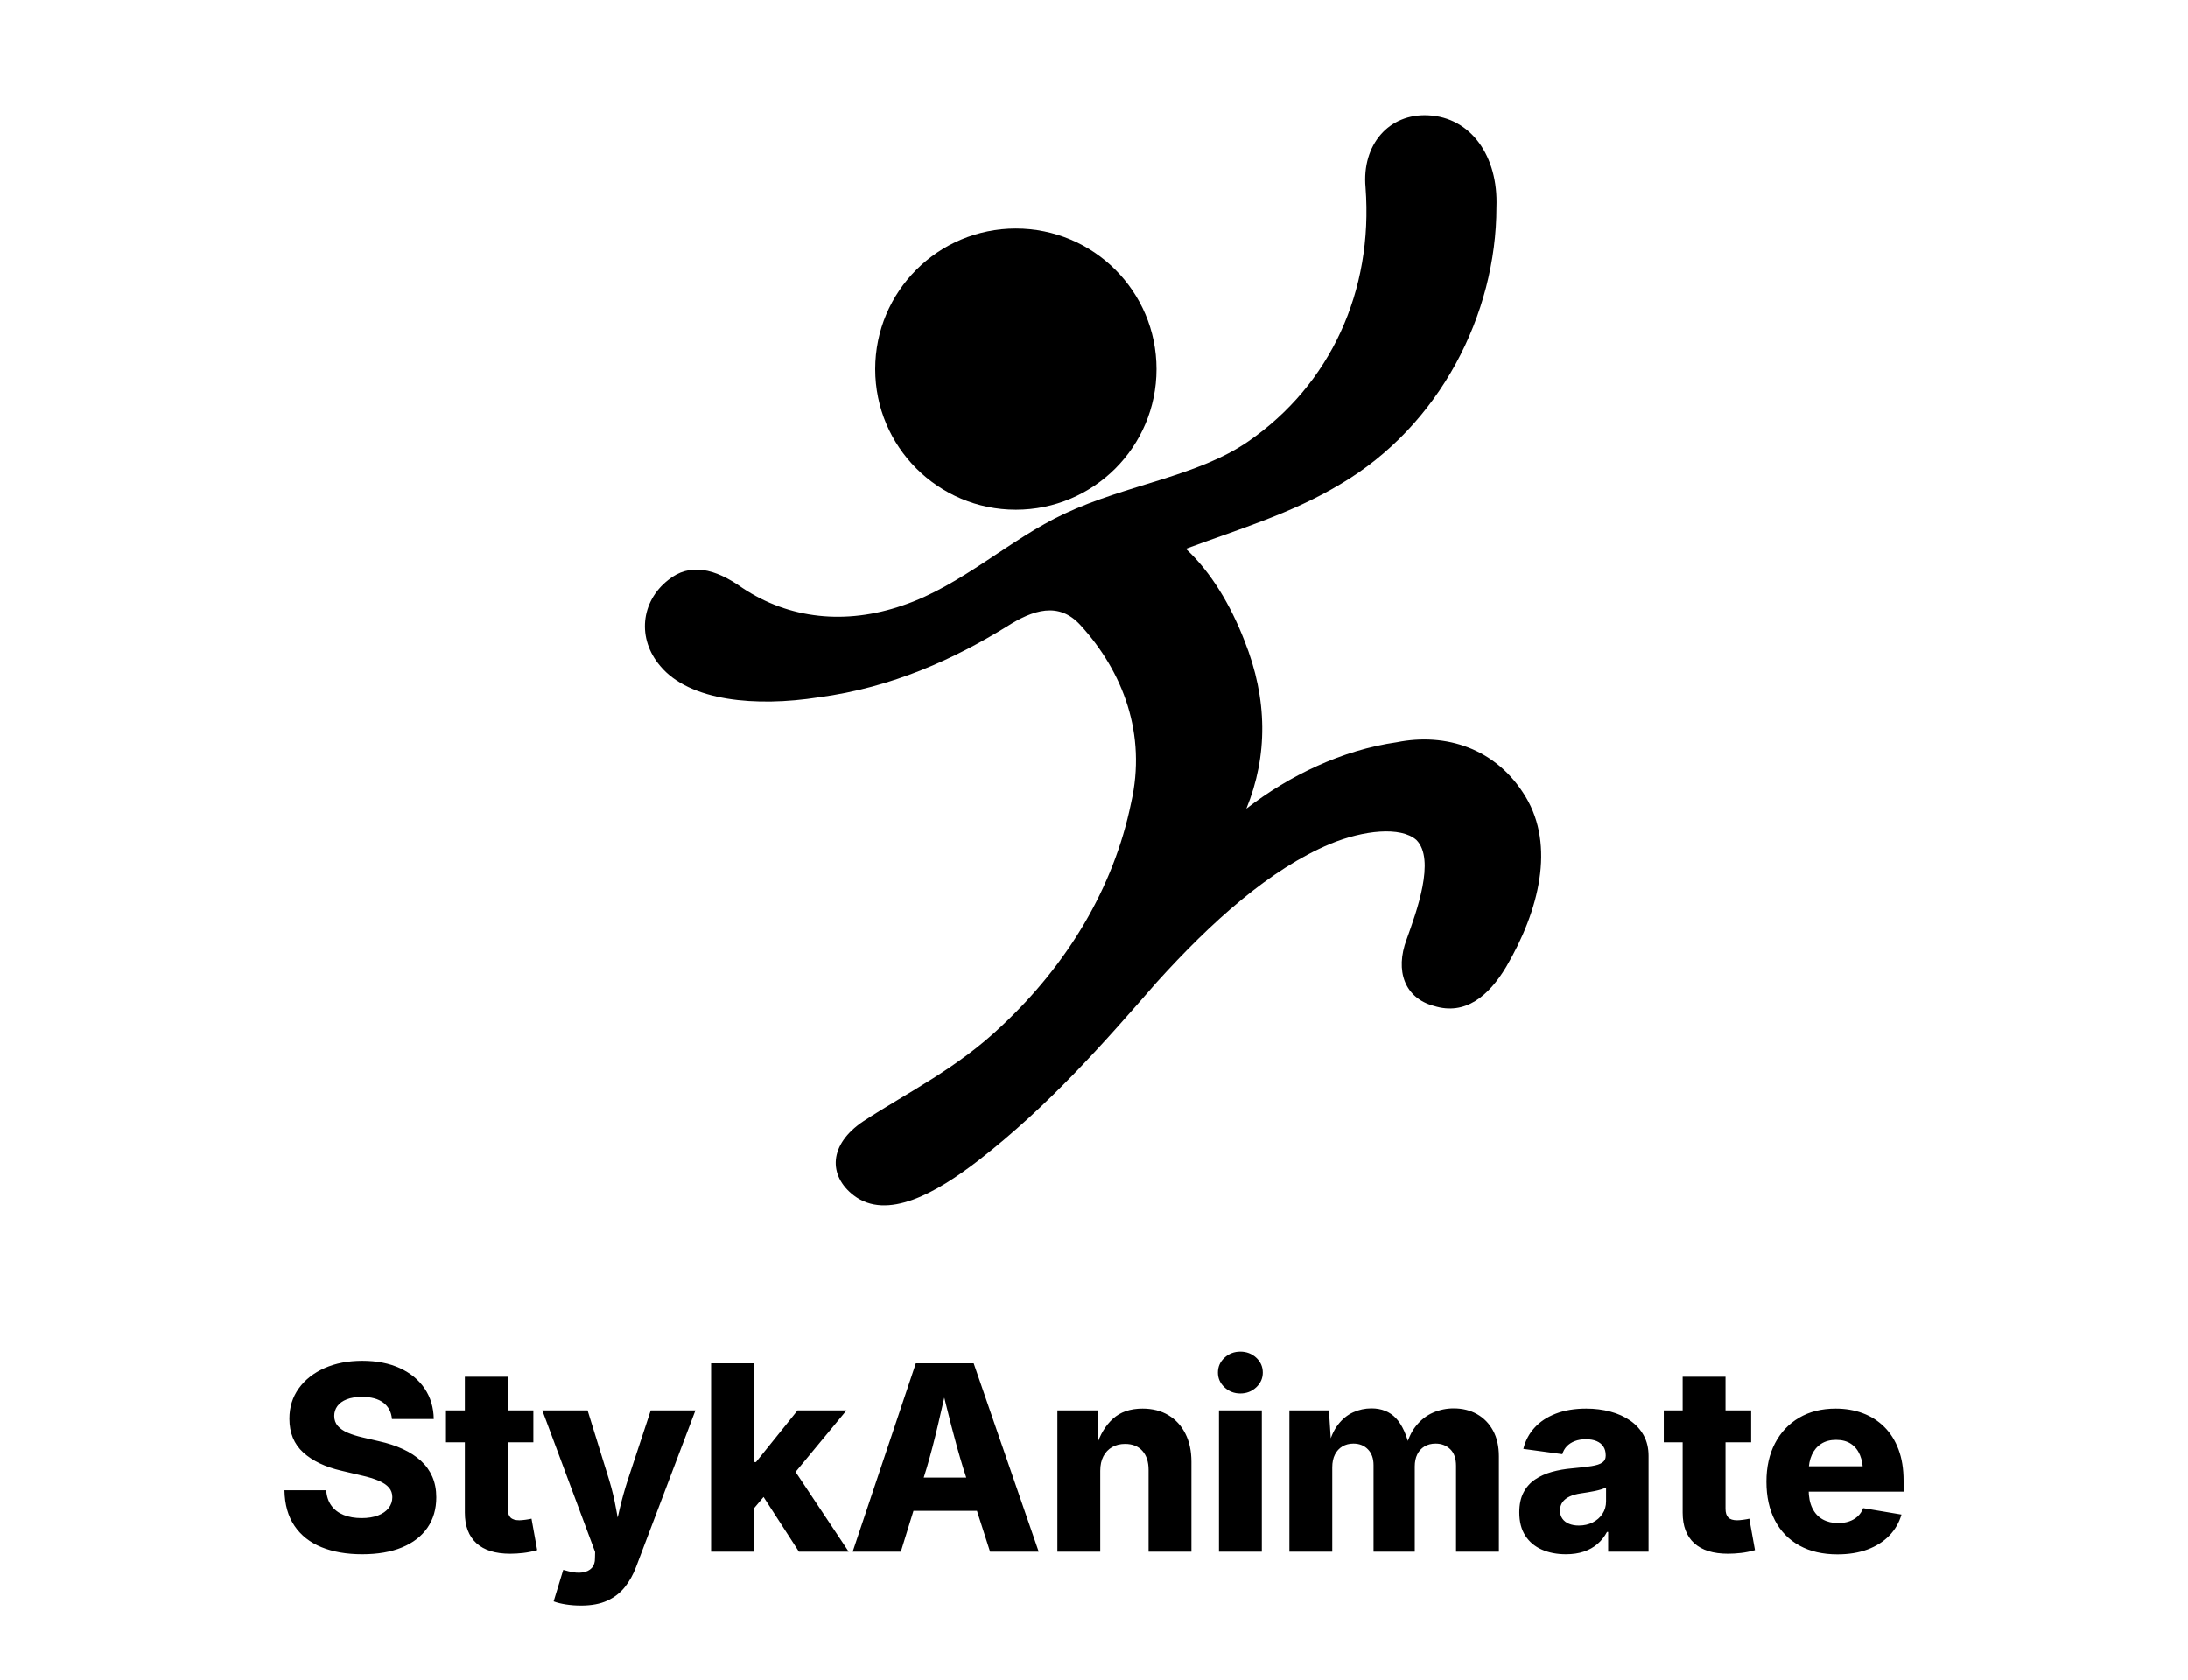
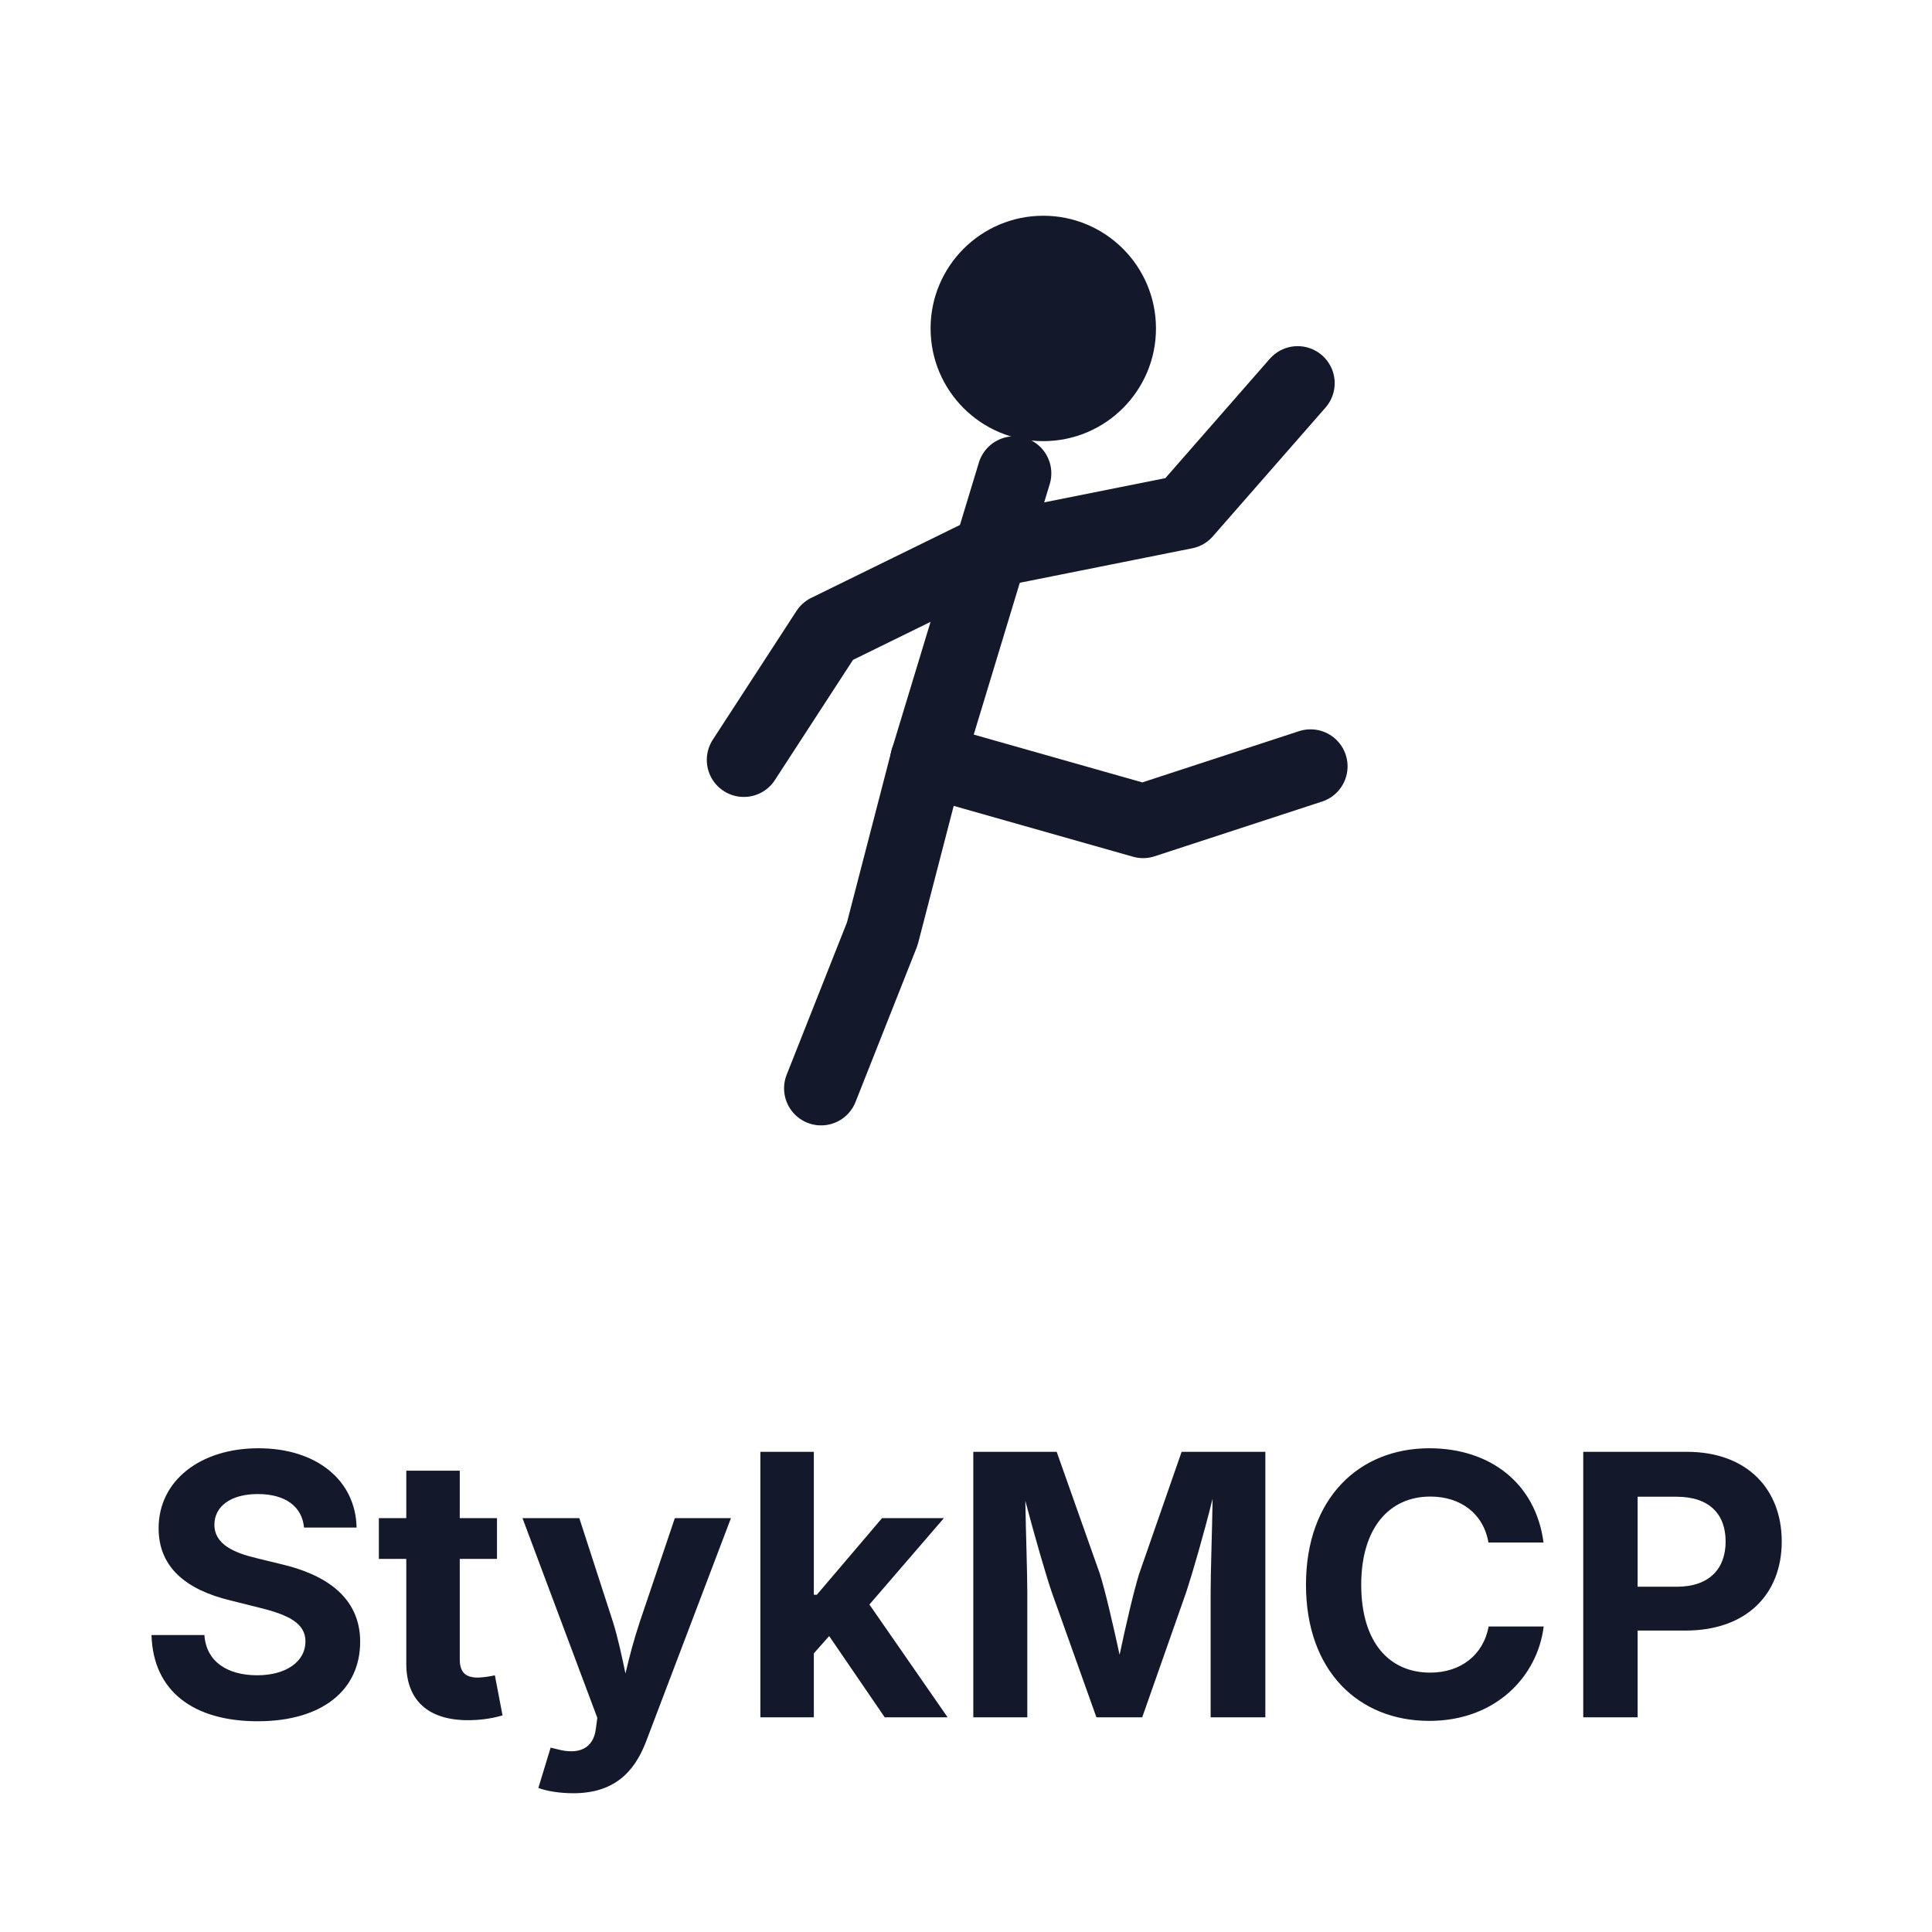
- <svg xmlns="http://www.w3.org/2000/svg" width="1120" height="860" viewBox="0 0 1120 860" role="img" aria-label="StykAnimate">
-   <g transform="translate(304 18)">
-     <g fill="#000000" transform="translate(-365 -72)">
-       <circle cx="581" cy="243" r="72" />
-       <path d="M 792 113 C 772 112 758 128 760 150 C 764 203 742 251 700 280 C 674 298 638 302 606 317 C 578 330 553 354 523 364 C 494 374 465 371 441 355 C 427 345 414 342 403 351 C 389 362 387 381 399 395 C 414 413 448 416 480 411 C 518 406 550 391 576 375 C 590 366 603 362 614 374 C 636 398 648 430 640 465 C 631 509 607 548 574 579 C 551 601 526 613 503 628 C 485 640 485 656 498 666 C 515 679 540 665 562 648 C 598 620 626 588 653 557 C 681 526 711 499 742 486 C 759 479 778 477 786 484 C 796 494 786 521 781 535 C 775 551 780 565 795 569 C 811 574 823 564 832 549 C 849 520 857 487 842 462 C 827 437 801 429 776 434 C 748 438 721 451 699 468 C 710 441 710 412 698 382 C 691 364 681 347 668 335 C 695 325 722 317 747 302 C 798 272 827 215 827 160 C 828 134 814 114 792 113 Z" />
+ <svg xmlns="http://www.w3.org/2000/svg" width="900" height="900" viewBox="0 0 900 900" role="img" aria-label="StykMCP">
+   <g transform="translate(258 60) scale(.75)">
+     <g fill="none" stroke="#14182B" stroke-width="46" stroke-linecap="round" stroke-linejoin="round">
+       <path d="M286 214 L232 392" />
+       <path d="M272 262 L392 238 L462 158" />
+       <path d="M272 262 L170 312 L118 392" />
+       <path d="M232 392 L366 430 L470 396" />
+       <path d="M232 392 L204 500 L166 596" />
    </g>
+     <circle cx="304" cy="124" r="70" fill="#14182B" />
  </g>
-   <g transform="translate(145.6037 692)">
-     <g fill="#000000" transform="scale(0.06471924) translate(-74.4718 1582.676)">
-       <path d="M689.22 20.272Q504.592 20.272 367.476 -35.666Q230.36 -91.604 154.052 -204.078Q77.744 -316.552 74.472 -485.944H404.796Q409.932 -413.401 445.686 -364.271Q481.44 -315.141 542.904 -290.431Q604.368 -265.721 684.924 -265.721Q760.148 -265.721 814.514 -286.549Q868.88 -307.376 898.338 -344.822Q927.796 -382.268 927.796 -431.196Q927.796 -475.988 900.9 -507.026Q874.004 -538.064 819.892 -561.336Q765.78 -584.608 683.632 -603.028L525.112 -640.424Q332.94 -684.98 223.274 -784.634Q113.608 -884.288 113.608 -1051.62Q113.608 -1189.076 188.052 -1292.168Q262.496 -1395.26 392.458 -1452.63Q522.42 -1510 690.048 -1510Q861.392 -1510 987.638 -1451.914Q1113.884 -1393.828 1183.68 -1290.008Q1253.476 -1186.188 1255.328 -1049.56H924.696Q917.424 -1132.784 856.854 -1178.68Q796.284 -1224.575 688.344 -1224.575Q616.688 -1224.575 567.458 -1205.247Q518.228 -1185.92 493.265 -1151.826Q468.301 -1117.732 468.301 -1074.224Q468.301 -1027.012 496.753 -994.548Q525.204 -962.084 575.952 -940.596Q626.7 -919.108 692.156 -904.108L821.824 -873.848Q926.932 -850.688 1010.888 -811.948Q1094.845 -773.208 1154.043 -718.832Q1213.24 -664.456 1244.284 -592.598Q1275.328 -520.74 1275.328 -430.344Q1275.328 -290.444 1205.384 -189.222Q1135.44 -88 1004.416 -33.864Q873.392 20.272 689.22 20.272ZM2043.129 -1118V-865.192H1352V-1118ZM1501.384 -1384H1840.337V-339.404Q1840.337 -293.044 1861.887 -270.716Q1883.437 -248.388 1932.24 -248.388Q1949.956 -248.388 1982.185 -252.746Q2014.413 -257.104 2028.536 -261.104L2073.413 -12.444Q2016.056 4 1962.298 10.074Q1908.54 16.148 1859.936 16.148Q1684.148 16.148 1592.766 -67.154Q1501.384 -150.456 1501.384 -308.936ZM2203.508 392.828 2279.58 143.747 2322.208 155.192Q2385.084 171.34 2432.232 164.124Q2479.38 156.908 2505.356 128.216Q2531.332 99.524 2530.408 51.744L2531.62 2.42L2113.928 -1118H2472.029L2643.44 -564.549Q2677.144 -452.672 2697.058 -340.29Q2716.972 -227.908 2743.824 -100.404H2672.812Q2699.664 -227.908 2726.522 -341.148Q2753.38 -454.388 2788.948 -564.549L2971.668 -1118H3325.189L2855.669 120.46Q2821.669 210.892 2766.651 279.848Q2711.633 348.804 2627.511 387.402Q2543.388 426 2419.996 426Q2356.96 426 2299.048 416.852Q2241.136 407.704 2203.508 392.828ZM3754.66 -303.192V-708.772H3804.129L4133.2 -1118H4520.165L4048.273 -547.62H3960.969ZM3448.904 0V-1490H3787.857V0ZM4143.732 0 3838.884 -471.82 4062.829 -712.664 4537.265 0ZM4568.704 0 5068.176 -1490H5525.889L6040.237 0H5655.508L5441.896 -664.903Q5393.564 -822.799 5347.546 -1002.58Q5301.528 -1182.36 5254.404 -1379.52H5330.5Q5285.092 -1181.792 5243.086 -1001.444Q5201.08 -821.095 5155.032 -664.903L4949.705 0ZM4902.28 -322.92V-586.296H5706.66V-322.92ZM6526.857 -639.928V0H6187.904V-1118H6506.969L6512.981 -836.26H6497.289Q6538.981 -971.212 6627.036 -1051.606Q6715.092 -1132 6861.425 -1132Q6978.721 -1132 7065.511 -1080.13Q7152.301 -1028.26 7200.159 -933.686Q7248.017 -839.112 7248.017 -711.432V0H6909.064V-647.028Q6909.064 -743.092 6859.822 -797.834Q6810.58 -852.575 6722.936 -852.575Q6665.132 -852.575 6620.822 -827.241Q6576.512 -801.908 6551.685 -754.598Q6526.857 -707.288 6526.857 -639.928ZM7465.904 0V-1118H7804.857V0ZM7634.948 -1251.596Q7561.752 -1251.596 7509.716 -1300.238Q7457.68 -1348.88 7457.68 -1416.979Q7457.68 -1486.468 7509.716 -1534.572Q7561.752 -1582.676 7634.948 -1582.676Q7708.224 -1582.676 7760.362 -1534.649Q7812.5 -1486.622 7812.5 -1417.017Q7812.5 -1348.804 7760.362 -1300.2Q7708.224 -1251.596 7634.948 -1251.596ZM8022.904 0V-1118H8335.376L8354.277 -830.768H8330.253Q8356.117 -938.236 8407.407 -1004.896Q8458.697 -1071.556 8527.345 -1102.63Q8595.993 -1133.704 8671.573 -1133.704Q8791.425 -1133.704 8865.135 -1056.556Q8938.845 -979.408 8978.029 -807.288H8939.709Q8966.153 -922.792 9024.165 -994.89Q9082.177 -1066.988 9159.825 -1100.346Q9237.473 -1133.704 9322.177 -1133.704Q9426.337 -1133.704 9507.053 -1088.124Q9587.769 -1042.544 9633.837 -957.902Q9679.905 -873.26 9679.905 -754V0H9340.952V-679.548Q9340.952 -766.18 9295.148 -810.661Q9249.344 -855.143 9179.392 -855.143Q9128.736 -855.143 9091.42 -832.593Q9054.104 -810.044 9034.271 -769.722Q9014.437 -729.4 9014.437 -674.152V0H8688.372V-684.66Q8688.372 -763.34 8644.272 -809.241Q8600.172 -855.143 8528.8 -855.143Q8480.268 -855.143 8442.458 -832.877Q8404.648 -810.612 8383.253 -768.87Q8361.857 -727.128 8361.857 -666.768V0ZM10210.188 20.272Q10103.472 20.272 10019.836 -16.506Q9936.2 -53.284 9888.78 -126.704Q9841.36 -200.124 9841.36 -310.84Q9841.36 -403.976 9874.348 -467.556Q9907.336 -531.136 9965.466 -570.648Q10023.596 -610.16 10098.806 -631.098Q10174.016 -652.036 10258.46 -659.172Q10354.164 -667.876 10412.51 -677.024Q10470.856 -686.172 10497.776 -704.962Q10524.696 -723.752 10524.696 -758.308V-762.876Q10524.696 -803.52 10506.214 -831.614Q10487.732 -859.708 10452.916 -874.61Q10418.1 -889.512 10368.024 -889.512Q10318.096 -889.512 10279.712 -874.536Q10241.328 -859.56 10216.568 -833.158Q10191.808 -806.756 10181.685 -771.336L9873.36 -813.3Q9897.028 -909.572 9962.152 -981.034Q10027.276 -1052.496 10130.67 -1092.248Q10234.064 -1132 10370.9 -1132Q10472.008 -1132 10561.408 -1108.118Q10650.808 -1084.236 10718.74 -1037.076Q10786.672 -989.916 10825.16 -920.008Q10863.648 -850.1 10863.648 -757.764V0H10544.164V-156.296H10535.028Q10505.288 -100.112 10459.35 -60.76Q10413.412 -21.408 10351.424 -0.568Q10289.436 20.272 10210.188 20.272ZM10312.072 -206.748Q10373.408 -206.748 10422.002 -231.428Q10470.596 -256.108 10499.078 -299.276Q10527.56 -342.444 10527.56 -398.272V-508.164Q10512.98 -500.176 10489.584 -492.898Q10466.188 -485.62 10438.02 -479.768Q10409.852 -473.916 10381.82 -469.49Q10353.788 -465.064 10329.22 -461.348Q10277.108 -454.064 10239.94 -436.712Q10202.772 -419.36 10183.092 -391.884Q10163.413 -364.408 10163.413 -325.468Q10163.413 -286.8 10182.672 -260.33Q10201.932 -233.86 10235.316 -220.304Q10268.7 -206.748 10312.072 -206.748ZM11675.129 -1118V-865.192H10984V-1118ZM11133.384 -1384H11472.337V-339.404Q11472.337 -293.044 11493.887 -270.716Q11515.437 -248.388 11564.24 -248.388Q11581.956 -248.388 11614.185 -252.746Q11646.413 -257.104 11660.536 -261.104L11705.413 -12.444Q11648.056 4 11594.298 10.074Q11540.54 16.148 11491.936 16.148Q11316.148 16.148 11224.766 -67.154Q11133.384 -150.456 11133.384 -308.936ZM12357.16 21.136Q12182.988 21.136 12056.896 -48.358Q11930.804 -117.852 11863.366 -246.852Q11795.928 -375.852 11795.928 -554.296Q11795.928 -727.012 11863.298 -856.938Q11930.668 -986.864 12053.834 -1059.432Q12177 -1132 12344.036 -1132Q12460.244 -1132 12558.2 -1095.34Q12656.156 -1058.68 12728.446 -986.736Q12800.736 -914.792 12840.588 -808.508Q12880.44 -702.224 12880.44 -562.26V-475.088H11919.36V-675.776H12718.284L12559.82 -626.936Q12559.82 -706.864 12535.702 -764.44Q12511.584 -822.016 12464.348 -853.332Q12417.112 -884.648 12346.9 -884.648Q12276.688 -884.648 12228.316 -853.048Q12179.944 -821.448 12154.833 -765.576Q12129.721 -709.704 12129.721 -635.172V-491.928Q12129.721 -403.728 12158.759 -344.436Q12187.796 -285.144 12240.594 -255.68Q12293.392 -226.216 12363.172 -226.216Q12411.272 -226.216 12450.594 -239.846Q12489.916 -253.476 12518.176 -279.804Q12546.436 -306.132 12560.992 -344.516L12863.872 -293.652Q12836.44 -198.196 12767.996 -127.394Q12699.552 -56.592 12595.88 -17.728Q12492.208 21.136 12357.16 21.136Z" />
-     </g>
-   </g>
+   <text x="450" y="800" font-family="Inter, Arial, Helvetica, sans-serif" font-weight="700" font-size="170" fill="#14182B" text-anchor="middle">StykMCP</text>
</svg>
